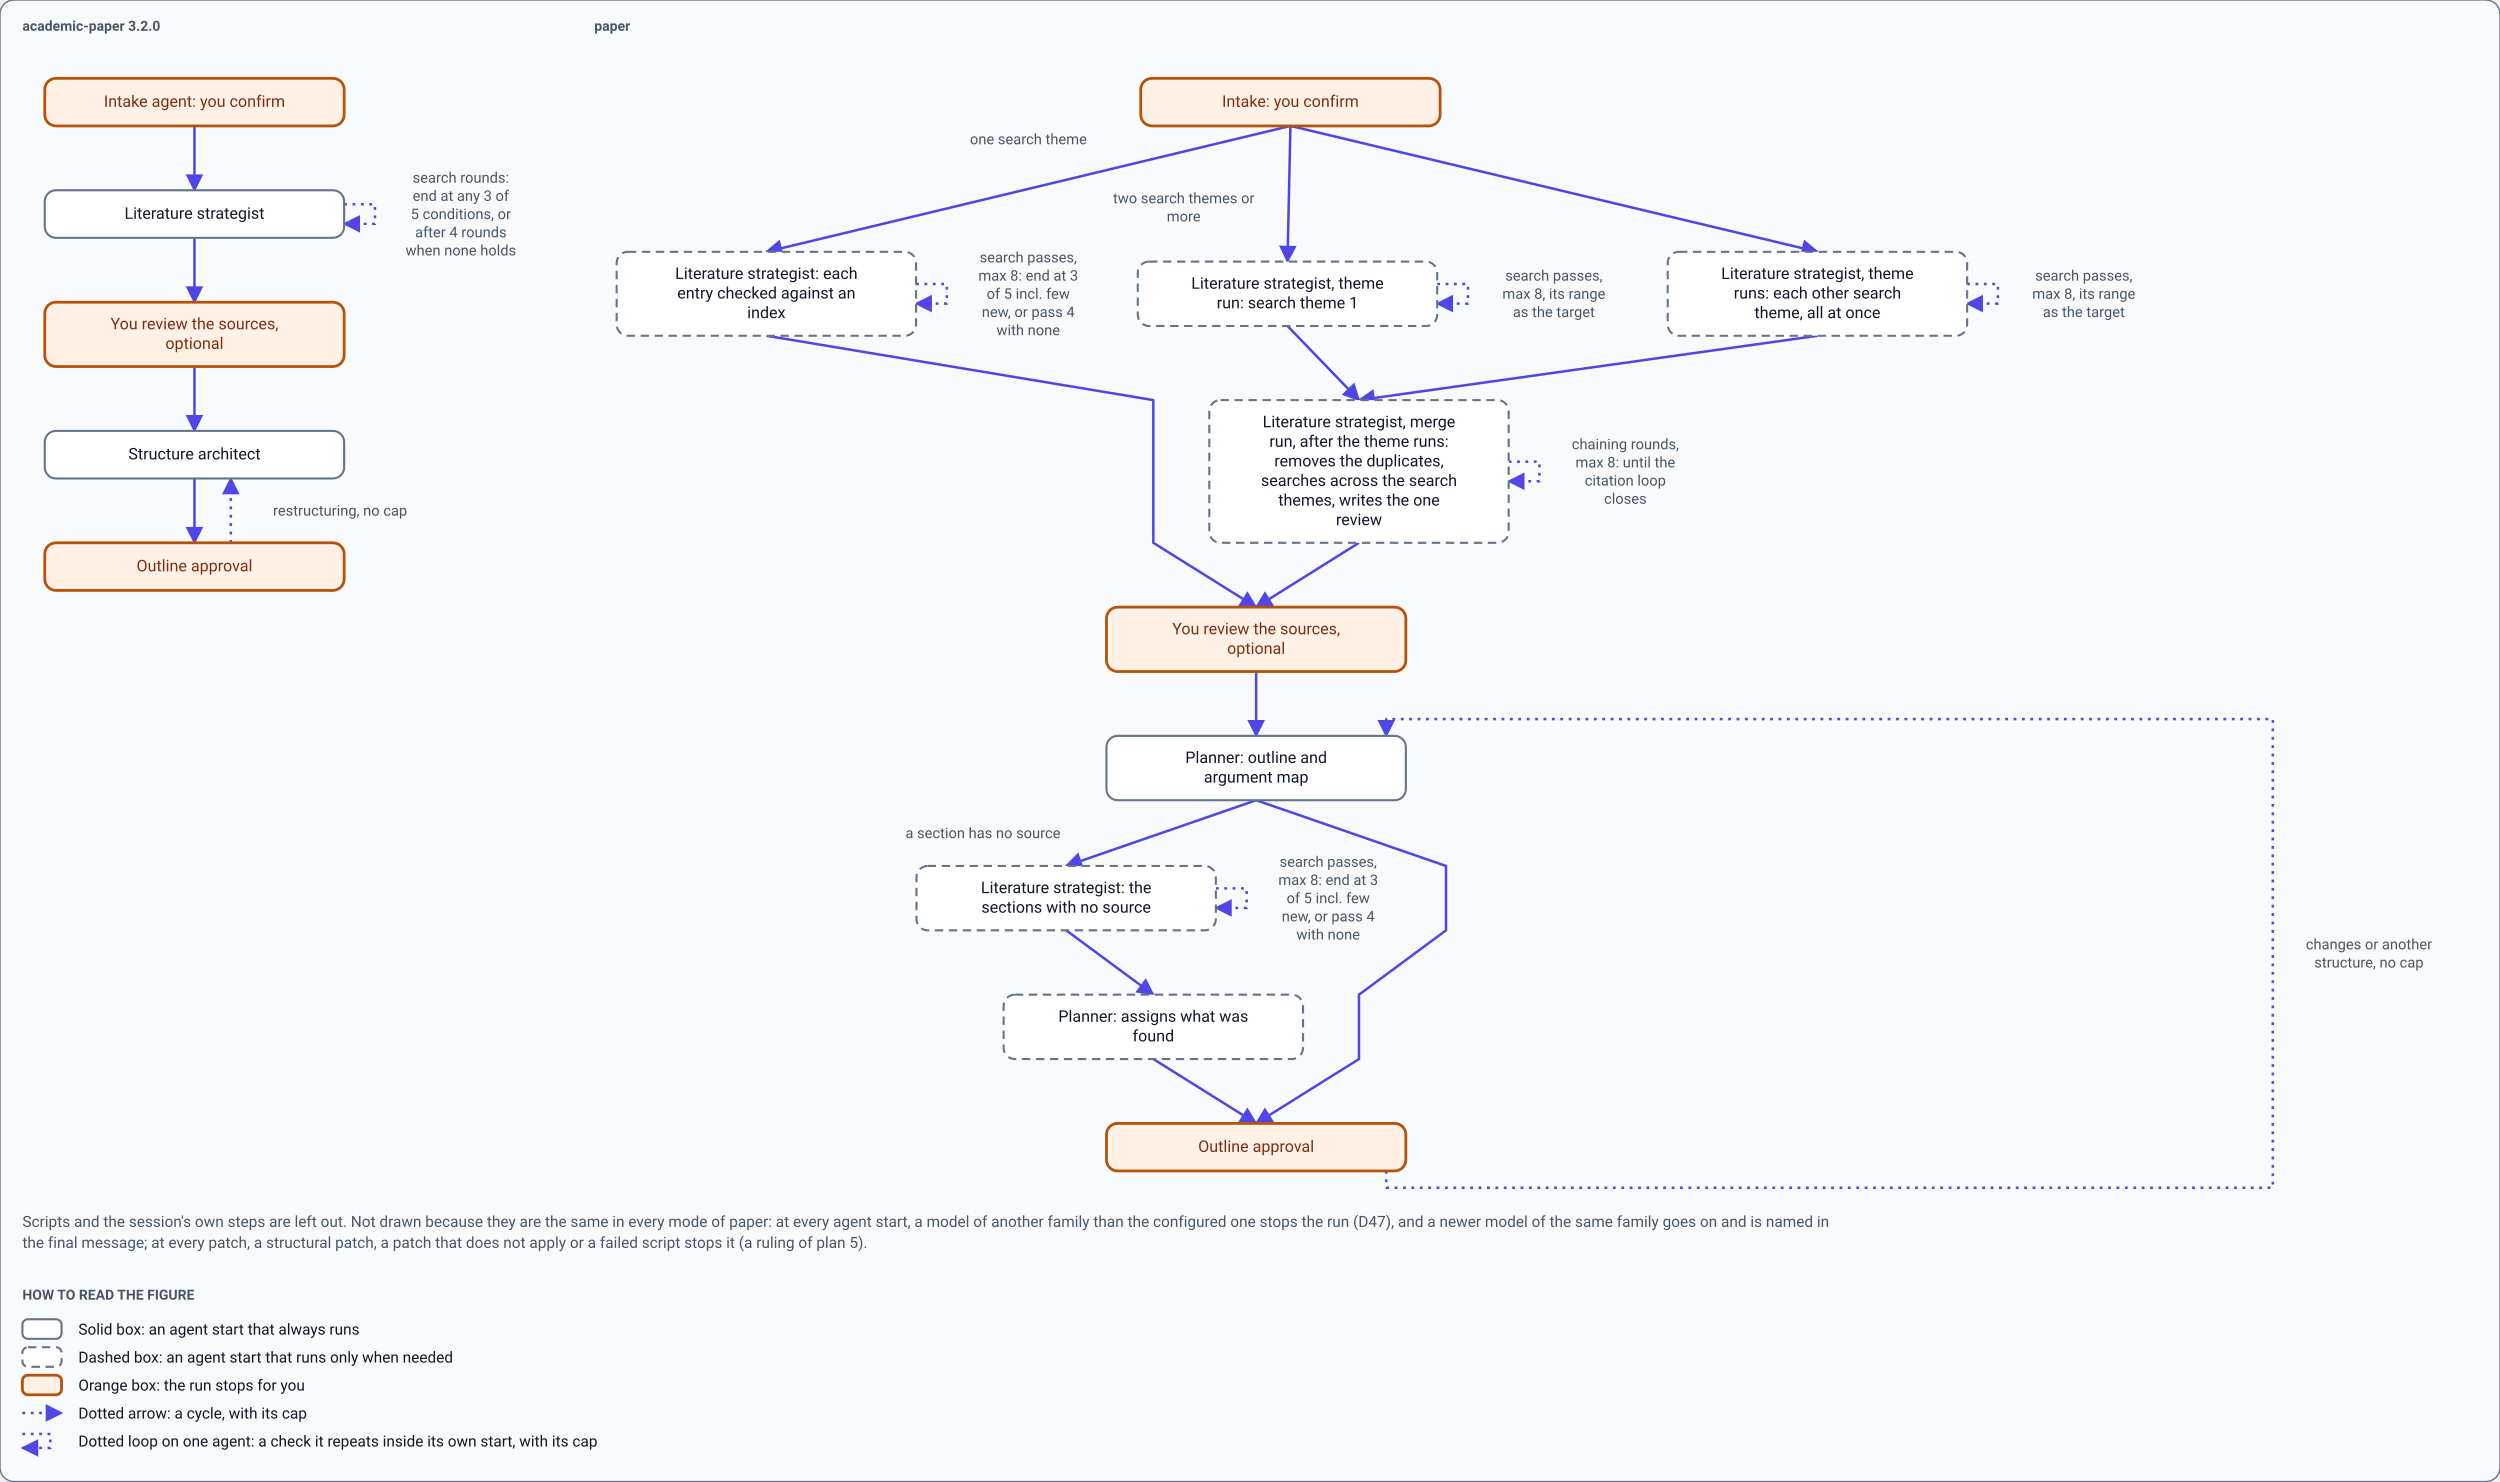
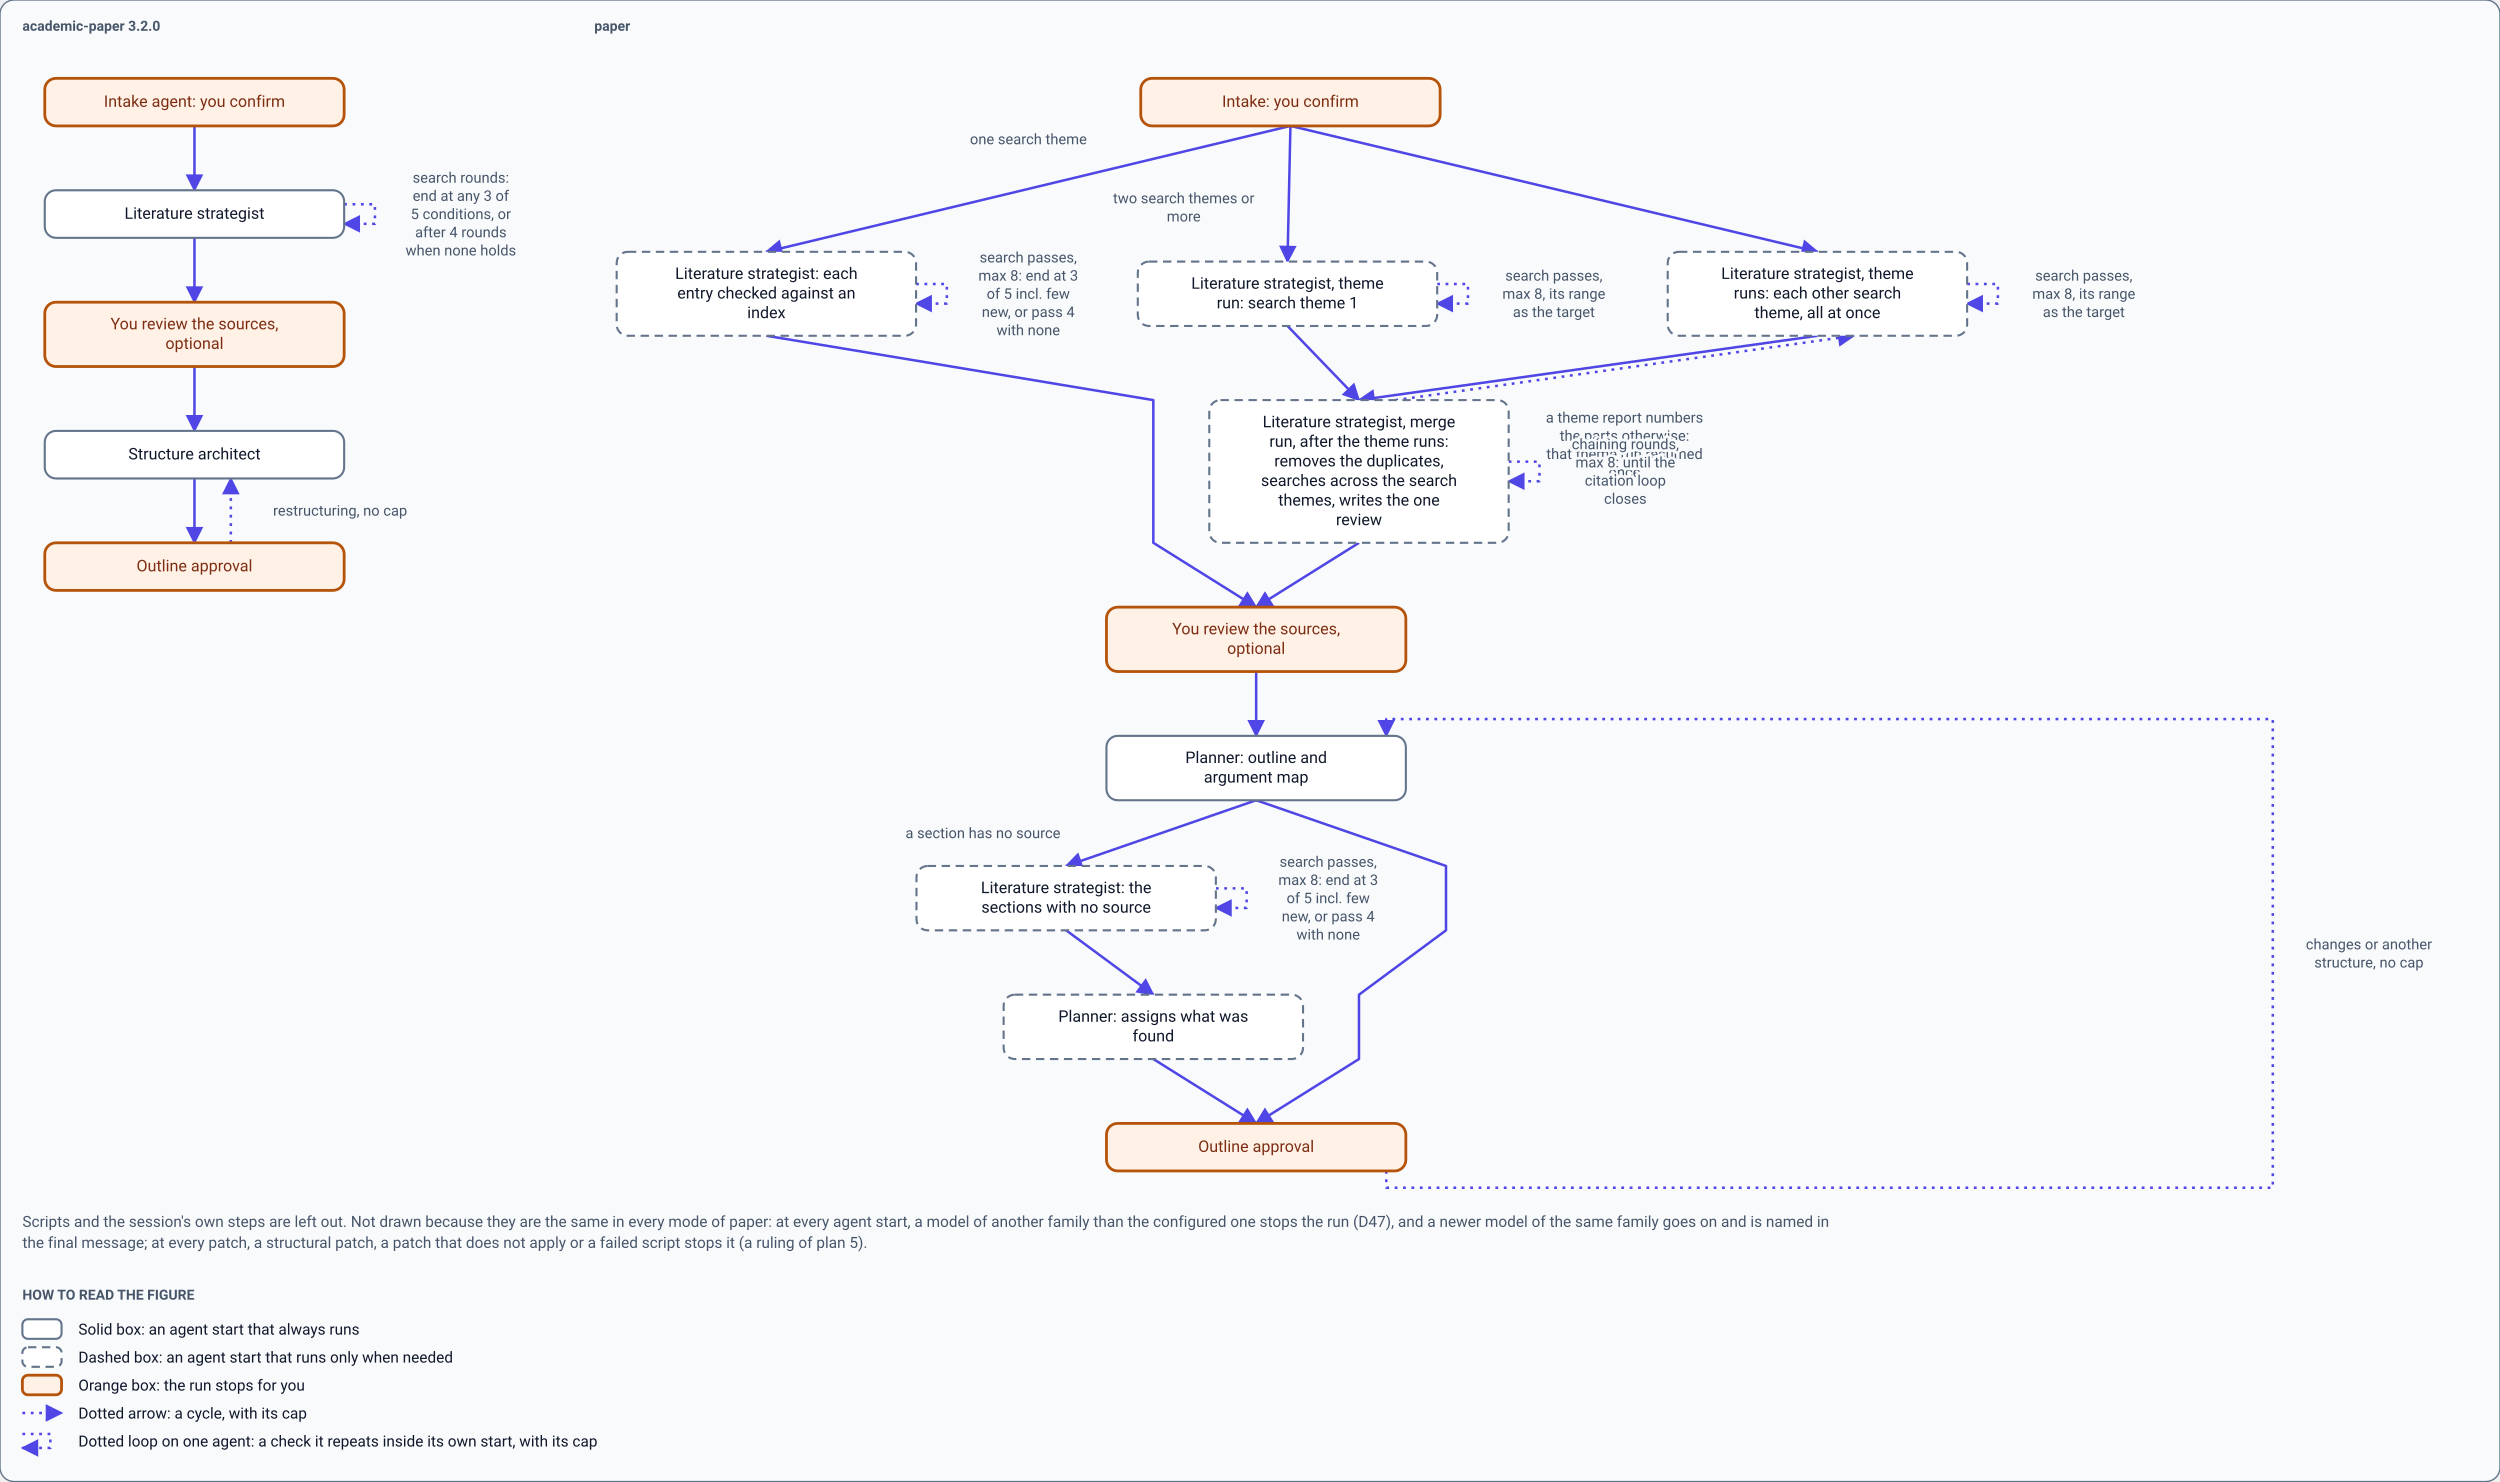
<svg xmlns="http://www.w3.org/2000/svg" viewBox="0 0 1787 1059" width="1787" height="1059" role="img" aria-label="The outline-only mode, simple view. Boxes: academic-paper 3.2.0: Intake agent: you confirm (stop); Literature strategist (agent); You review the sources, optional (stop); Structure architect (agent); Outline approval (stop) | paper: Intake: you confirm (stop); Literature strategist: each entry checked against an index (agent, only when needed); Literature strategist, theme run: search theme 1 (agent, only when needed); Literature strategist, theme runs: each other search theme, all at once (agent, only when needed); Literature strategist, merge run, after the theme runs: removes the duplicates, searches across the search themes, writes the one review (agent, only when needed); You review the sources, optional (stop); Planner: outline and argument map (agent); Literature strategist: the sections with no source (agent, only when needed); Planner: assigns what was found (agent, only when needed); Outline approval (stop).">
  <defs>
    <marker id="arrow" viewBox="0 0 10 10" refX="9" refY="5" markerWidth="7" markerHeight="7" orient="auto">
      <path d="M0,0 L10,5 L0,10 z" fill="#4f46e5" />
    </marker>
  </defs>
  <rect x="0" y="0" width="1787" height="1059" rx="10" fill="#f8fafc" stroke="#64748b" />
  <text x="16" y="22" font-family="ui-sans-serif, -apple-system, 'Segoe UI', Roboto, Helvetica, Arial, sans-serif" font-size="10" fill="#475569" font-weight="700" text-anchor="start">academic-paper 3.2.0</text>
  <path d="M139,90 L139,136" fill="none" stroke="#4f46e5" stroke-width="1.8" marker-end="url(#arrow)" stroke-linejoin="round" />
  <path d="M139,170 L139,216" fill="none" stroke="#4f46e5" stroke-width="1.8" marker-end="url(#arrow)" stroke-linejoin="round" />
  <path d="M139,262 L139,308" fill="none" stroke="#4f46e5" stroke-width="1.8" marker-end="url(#arrow)" stroke-linejoin="round" />
  <path d="M139,342 L139,388" fill="none" stroke="#4f46e5" stroke-width="1.8" marker-end="url(#arrow)" stroke-linejoin="round" />
  <path d="M165,388 L165,342" fill="none" stroke="#4f46e5" stroke-width="1.8" stroke-dasharray="2 4" marker-end="url(#arrow)" stroke-linejoin="round" />
  <path d="M246,146 L268,146 L268,160 L246,160" fill="none" stroke="#4f46e5" stroke-width="1.8" stroke-dasharray="2 4" marker-end="url(#arrow)" stroke-linejoin="round" />
  <rect x="32" y="56" width="214" height="34" rx="8" fill="#fff1e6" stroke="#b45309" stroke-width="2" />
  <text x="139" y="76.4" font-family="ui-sans-serif, -apple-system, 'Segoe UI', Roboto, Helvetica, Arial, sans-serif" font-size="11.5" fill="#7c2d12" font-weight="400" text-anchor="middle">Intake agent: you confirm</text>
  <rect x="32" y="136" width="214" height="34" rx="8" fill="#ffffff" stroke="#64748b" stroke-width="1.5" />
  <text x="139" y="156.4" font-family="ui-sans-serif, -apple-system, 'Segoe UI', Roboto, Helvetica, Arial, sans-serif" font-size="11.5" fill="#0f172a" font-weight="400" text-anchor="middle">Literature strategist</text>
  <rect x="32" y="216" width="214" height="46" rx="8" fill="#fff1e6" stroke="#b45309" stroke-width="2" />
  <text x="139" y="235.4" font-family="ui-sans-serif, -apple-system, 'Segoe UI', Roboto, Helvetica, Arial, sans-serif" font-size="11.5" fill="#7c2d12" font-weight="400" text-anchor="middle">You review the sources,</text>
  <text x="139" y="249.4" font-family="ui-sans-serif, -apple-system, 'Segoe UI', Roboto, Helvetica, Arial, sans-serif" font-size="11.5" fill="#7c2d12" font-weight="400" text-anchor="middle">optional</text>
  <rect x="32" y="308" width="214" height="34" rx="8" fill="#ffffff" stroke="#64748b" stroke-width="1.5" />
  <text x="139" y="328.4" font-family="ui-sans-serif, -apple-system, 'Segoe UI', Roboto, Helvetica, Arial, sans-serif" font-size="11.5" fill="#0f172a" font-weight="400" text-anchor="middle">Structure architect</text>
  <rect x="32" y="388" width="214" height="34" rx="8" fill="#fff1e6" stroke="#b45309" stroke-width="2" />
  <text x="139" y="408.4" font-family="ui-sans-serif, -apple-system, 'Segoe UI', Roboto, Helvetica, Arial, sans-serif" font-size="11.5" fill="#7c2d12" font-weight="400" text-anchor="middle">Outline approval</text>
  <text x="243.1" y="368.6" font-family="ui-sans-serif, -apple-system, 'Segoe UI', Roboto, Helvetica, Arial, sans-serif" font-size="10.5" fill="#475569" font-weight="400" text-anchor="middle" stroke="#f8fafc" stroke-width="4" stroke-linejoin="round" paint-order="stroke">restructuring, no cap</text>
  <text x="329.4" y="130.6" font-family="ui-sans-serif, -apple-system, 'Segoe UI', Roboto, Helvetica, Arial, sans-serif" font-size="10.5" fill="#475569" font-weight="400" text-anchor="middle" stroke="#f8fafc" stroke-width="4" stroke-linejoin="round" paint-order="stroke">search rounds:</text>
  <text x="329.4" y="143.6" font-family="ui-sans-serif, -apple-system, 'Segoe UI', Roboto, Helvetica, Arial, sans-serif" font-size="10.5" fill="#475569" font-weight="400" text-anchor="middle" stroke="#f8fafc" stroke-width="4" stroke-linejoin="round" paint-order="stroke">end at any 3 of</text>
  <text x="329.4" y="156.6" font-family="ui-sans-serif, -apple-system, 'Segoe UI', Roboto, Helvetica, Arial, sans-serif" font-size="10.5" fill="#475569" font-weight="400" text-anchor="middle" stroke="#f8fafc" stroke-width="4" stroke-linejoin="round" paint-order="stroke">5 conditions, or</text>
  <text x="329.4" y="169.6" font-family="ui-sans-serif, -apple-system, 'Segoe UI', Roboto, Helvetica, Arial, sans-serif" font-size="10.5" fill="#475569" font-weight="400" text-anchor="middle" stroke="#f8fafc" stroke-width="4" stroke-linejoin="round" paint-order="stroke">after 4 rounds</text>
  <text x="329.4" y="182.6" font-family="ui-sans-serif, -apple-system, 'Segoe UI', Roboto, Helvetica, Arial, sans-serif" font-size="10.5" fill="#475569" font-weight="400" text-anchor="middle" stroke="#f8fafc" stroke-width="4" stroke-linejoin="round" paint-order="stroke">when none holds</text>
  <text x="424.8" y="22" font-family="ui-sans-serif, -apple-system, 'Segoe UI', Roboto, Helvetica, Arial, sans-serif" font-size="10" fill="#475569" font-weight="700" text-anchor="start">paper</text>
  <path d="M922.4,90 L547.8,180" fill="none" stroke="#4f46e5" stroke-width="1.8" marker-end="url(#arrow)" stroke-linejoin="round" />
  <path d="M922.4,90 L920.3,187" fill="none" stroke="#4f46e5" stroke-width="1.8" marker-end="url(#arrow)" stroke-linejoin="round" />
  <path d="M922.4,90 L1299.1,180" fill="none" stroke="#4f46e5" stroke-width="1.8" marker-end="url(#arrow)" stroke-linejoin="round" />
  <path d="M547.8,240 L824.4,286 L824.4,388 L897.9,434" fill="none" stroke="#4f46e5" stroke-width="1.8" marker-end="url(#arrow)" stroke-linejoin="round" />
  <path d="M920.3,233 L971.4,286" fill="none" stroke="#4f46e5" stroke-width="1.8" marker-end="url(#arrow)" stroke-linejoin="round" />
  <path d="M1299.1,240 L971.4,286" fill="none" stroke="#4f46e5" stroke-width="1.8" marker-end="url(#arrow)" stroke-linejoin="round" />
  <path d="M971.4,388 L897.9,434" fill="none" stroke="#4f46e5" stroke-width="1.8" marker-end="url(#arrow)" stroke-linejoin="round" />
  <path d="M897.9,480 L897.9,526" fill="none" stroke="#4f46e5" stroke-width="1.8" marker-end="url(#arrow)" stroke-linejoin="round" />
  <path d="M897.9,572 L762.1,619" fill="none" stroke="#4f46e5" stroke-width="1.8" marker-end="url(#arrow)" stroke-linejoin="round" />
  <path d="M897.9,572 L1033.6,619 L1033.6,665 L971.4,711 L971.4,757 L897.9,803" fill="none" stroke="#4f46e5" stroke-width="1.8" marker-end="url(#arrow)" stroke-linejoin="round" />
  <path d="M762.1,665 L824.4,711" fill="none" stroke="#4f46e5" stroke-width="1.8" marker-end="url(#arrow)" stroke-linejoin="round" />
  <path d="M824.4,757 L897.9,803" fill="none" stroke="#4f46e5" stroke-width="1.8" marker-end="url(#arrow)" stroke-linejoin="round" />
+   <path d="M997.4,286 L1325.1,240" fill="none" stroke="#4f46e5" stroke-width="1.8" stroke-dasharray="2 4" marker-end="url(#arrow)" stroke-linejoin="round" />
  <path d="M990.9,837 L990.9,849 L1624.6,849 L1624.6,514 L990.9,514 L990.9,526" fill="none" stroke="#4f46e5" stroke-width="1.8" stroke-dasharray="2 4" marker-end="url(#arrow)" stroke-linejoin="round" />
  <path d="M654.8,203 L676.8,203 L676.8,217 L654.8,217" fill="none" stroke="#4f46e5" stroke-width="1.8" stroke-dasharray="2 4" marker-end="url(#arrow)" stroke-linejoin="round" />
  <path d="M1027.3,203 L1049.3,203 L1049.3,217 L1027.3,217" fill="none" stroke="#4f46e5" stroke-width="1.8" stroke-dasharray="2 4" marker-end="url(#arrow)" stroke-linejoin="round" />
  <path d="M1406.1,203 L1428.1,203 L1428.1,217 L1406.1,217" fill="none" stroke="#4f46e5" stroke-width="1.8" stroke-dasharray="2 4" marker-end="url(#arrow)" stroke-linejoin="round" />
  <path d="M1078.4,330 L1100.4,330 L1100.4,344 L1078.4,344" fill="none" stroke="#4f46e5" stroke-width="1.8" stroke-dasharray="2 4" marker-end="url(#arrow)" stroke-linejoin="round" />
  <path d="M869.1,635 L891.1,635 L891.1,649 L869.1,649" fill="none" stroke="#4f46e5" stroke-width="1.8" stroke-dasharray="2 4" marker-end="url(#arrow)" stroke-linejoin="round" />
  <rect x="815.4" y="56" width="214" height="34" rx="8" fill="#fff1e6" stroke="#b45309" stroke-width="2" />
  <text x="922.4" y="76.4" font-family="ui-sans-serif, -apple-system, 'Segoe UI', Roboto, Helvetica, Arial, sans-serif" font-size="11.5" fill="#7c2d12" font-weight="400" text-anchor="middle">Intake: you confirm</text>
  <rect x="440.8" y="180" width="214" height="60" rx="8" fill="#ffffff" stroke="#64748b" stroke-width="1.5" stroke-dasharray="6 4" />
  <text x="547.8" y="199.4" font-family="ui-sans-serif, -apple-system, 'Segoe UI', Roboto, Helvetica, Arial, sans-serif" font-size="11.5" fill="#0f172a" font-weight="400" text-anchor="middle">Literature strategist: each</text>
  <text x="547.8" y="213.4" font-family="ui-sans-serif, -apple-system, 'Segoe UI', Roboto, Helvetica, Arial, sans-serif" font-size="11.5" fill="#0f172a" font-weight="400" text-anchor="middle">entry checked against an</text>
  <text x="547.8" y="227.4" font-family="ui-sans-serif, -apple-system, 'Segoe UI', Roboto, Helvetica, Arial, sans-serif" font-size="11.5" fill="#0f172a" font-weight="400" text-anchor="middle">index</text>
  <rect x="813.3" y="187" width="214" height="46" rx="8" fill="#ffffff" stroke="#64748b" stroke-width="1.5" stroke-dasharray="6 4" />
  <text x="920.3" y="206.4" font-family="ui-sans-serif, -apple-system, 'Segoe UI', Roboto, Helvetica, Arial, sans-serif" font-size="11.5" fill="#0f172a" font-weight="400" text-anchor="middle">Literature strategist, theme</text>
  <text x="920.3" y="220.4" font-family="ui-sans-serif, -apple-system, 'Segoe UI', Roboto, Helvetica, Arial, sans-serif" font-size="11.5" fill="#0f172a" font-weight="400" text-anchor="middle">run: search theme 1</text>
  <rect x="1192.1" y="180" width="214" height="60" rx="8" fill="#ffffff" stroke="#64748b" stroke-width="1.5" stroke-dasharray="6 4" />
  <text x="1299.1" y="199.4" font-family="ui-sans-serif, -apple-system, 'Segoe UI', Roboto, Helvetica, Arial, sans-serif" font-size="11.5" fill="#0f172a" font-weight="400" text-anchor="middle">Literature strategist, theme</text>
  <text x="1299.1" y="213.4" font-family="ui-sans-serif, -apple-system, 'Segoe UI', Roboto, Helvetica, Arial, sans-serif" font-size="11.5" fill="#0f172a" font-weight="400" text-anchor="middle">runs: each other search</text>
  <text x="1299.1" y="227.4" font-family="ui-sans-serif, -apple-system, 'Segoe UI', Roboto, Helvetica, Arial, sans-serif" font-size="11.5" fill="#0f172a" font-weight="400" text-anchor="middle">theme, all at once</text>
  <rect x="864.4" y="286" width="214" height="102" rx="8" fill="#ffffff" stroke="#64748b" stroke-width="1.5" stroke-dasharray="6 4" />
  <text x="971.4" y="305.4" font-family="ui-sans-serif, -apple-system, 'Segoe UI', Roboto, Helvetica, Arial, sans-serif" font-size="11.5" fill="#0f172a" font-weight="400" text-anchor="middle">Literature strategist, merge</text>
  <text x="971.4" y="319.4" font-family="ui-sans-serif, -apple-system, 'Segoe UI', Roboto, Helvetica, Arial, sans-serif" font-size="11.5" fill="#0f172a" font-weight="400" text-anchor="middle">run, after the theme runs:</text>
  <text x="971.4" y="333.4" font-family="ui-sans-serif, -apple-system, 'Segoe UI', Roboto, Helvetica, Arial, sans-serif" font-size="11.5" fill="#0f172a" font-weight="400" text-anchor="middle">removes the duplicates,</text>
  <text x="971.4" y="347.4" font-family="ui-sans-serif, -apple-system, 'Segoe UI', Roboto, Helvetica, Arial, sans-serif" font-size="11.5" fill="#0f172a" font-weight="400" text-anchor="middle">searches across the search</text>
  <text x="971.4" y="361.4" font-family="ui-sans-serif, -apple-system, 'Segoe UI', Roboto, Helvetica, Arial, sans-serif" font-size="11.5" fill="#0f172a" font-weight="400" text-anchor="middle">themes, writes the one</text>
  <text x="971.4" y="375.4" font-family="ui-sans-serif, -apple-system, 'Segoe UI', Roboto, Helvetica, Arial, sans-serif" font-size="11.5" fill="#0f172a" font-weight="400" text-anchor="middle">review</text>
  <rect x="790.9" y="434" width="214" height="46" rx="8" fill="#fff1e6" stroke="#b45309" stroke-width="2" />
  <text x="897.9" y="453.4" font-family="ui-sans-serif, -apple-system, 'Segoe UI', Roboto, Helvetica, Arial, sans-serif" font-size="11.5" fill="#7c2d12" font-weight="400" text-anchor="middle">You review the sources,</text>
  <text x="897.9" y="467.4" font-family="ui-sans-serif, -apple-system, 'Segoe UI', Roboto, Helvetica, Arial, sans-serif" font-size="11.5" fill="#7c2d12" font-weight="400" text-anchor="middle">optional</text>
  <rect x="790.9" y="526" width="214" height="46" rx="8" fill="#ffffff" stroke="#64748b" stroke-width="1.5" />
  <text x="897.9" y="545.4" font-family="ui-sans-serif, -apple-system, 'Segoe UI', Roboto, Helvetica, Arial, sans-serif" font-size="11.5" fill="#0f172a" font-weight="400" text-anchor="middle">Planner: outline and</text>
  <text x="897.9" y="559.4" font-family="ui-sans-serif, -apple-system, 'Segoe UI', Roboto, Helvetica, Arial, sans-serif" font-size="11.5" fill="#0f172a" font-weight="400" text-anchor="middle">argument map</text>
  <rect x="655.1" y="619" width="214" height="46" rx="8" fill="#ffffff" stroke="#64748b" stroke-width="1.5" stroke-dasharray="6 4" />
  <text x="762.1" y="638.4" font-family="ui-sans-serif, -apple-system, 'Segoe UI', Roboto, Helvetica, Arial, sans-serif" font-size="11.5" fill="#0f172a" font-weight="400" text-anchor="middle">Literature strategist: the</text>
  <text x="762.1" y="652.4" font-family="ui-sans-serif, -apple-system, 'Segoe UI', Roboto, Helvetica, Arial, sans-serif" font-size="11.5" fill="#0f172a" font-weight="400" text-anchor="middle">sections with no source</text>
  <rect x="717.4" y="711" width="214" height="46" rx="8" fill="#ffffff" stroke="#64748b" stroke-width="1.5" stroke-dasharray="6 4" />
  <text x="824.4" y="730.4" font-family="ui-sans-serif, -apple-system, 'Segoe UI', Roboto, Helvetica, Arial, sans-serif" font-size="11.5" fill="#0f172a" font-weight="400" text-anchor="middle">Planner: assigns what was</text>
  <text x="824.4" y="744.4" font-family="ui-sans-serif, -apple-system, 'Segoe UI', Roboto, Helvetica, Arial, sans-serif" font-size="11.5" fill="#0f172a" font-weight="400" text-anchor="middle">found</text>
  <rect x="790.9" y="803" width="214" height="34" rx="8" fill="#fff1e6" stroke="#b45309" stroke-width="2" />
  <text x="897.9" y="823.4" font-family="ui-sans-serif, -apple-system, 'Segoe UI', Roboto, Helvetica, Arial, sans-serif" font-size="11.5" fill="#7c2d12" font-weight="400" text-anchor="middle">Outline approval</text>
  <text x="735.1" y="103.1" font-family="ui-sans-serif, -apple-system, 'Segoe UI', Roboto, Helvetica, Arial, sans-serif" font-size="10.5" fill="#475569" font-weight="400" text-anchor="middle" stroke="#f8fafc" stroke-width="4" stroke-linejoin="round" paint-order="stroke">one search theme</text>
  <text x="846.1" y="145.3" font-family="ui-sans-serif, -apple-system, 'Segoe UI', Roboto, Helvetica, Arial, sans-serif" font-size="10.5" fill="#475569" font-weight="400" text-anchor="middle" stroke="#f8fafc" stroke-width="4" stroke-linejoin="round" paint-order="stroke">two search themes or</text>
  <text x="846.1" y="158.3" font-family="ui-sans-serif, -apple-system, 'Segoe UI', Roboto, Helvetica, Arial, sans-serif" font-size="10.5" fill="#475569" font-weight="400" text-anchor="middle" stroke="#f8fafc" stroke-width="4" stroke-linejoin="round" paint-order="stroke">more</text>
  <text x="702.6" y="599.1" font-family="ui-sans-serif, -apple-system, 'Segoe UI', Roboto, Helvetica, Arial, sans-serif" font-size="10.5" fill="#475569" font-weight="400" text-anchor="middle" stroke="#f8fafc" stroke-width="4" stroke-linejoin="round" paint-order="stroke">a section has no source</text>
+   <text x="1161.2" y="302.1" font-family="ui-sans-serif, -apple-system, 'Segoe UI', Roboto, Helvetica, Arial, sans-serif" font-size="10.5" fill="#475569" font-weight="400" text-anchor="middle" stroke="#f8fafc" stroke-width="4" stroke-linejoin="round" paint-order="stroke">a theme report numbers</text>
+   <text x="1161.2" y="315.1" font-family="ui-sans-serif, -apple-system, 'Segoe UI', Roboto, Helvetica, Arial, sans-serif" font-size="10.5" fill="#475569" font-weight="400" text-anchor="middle" stroke="#f8fafc" stroke-width="4" stroke-linejoin="round" paint-order="stroke">the parts otherwise:</text>
+   <text x="1161.2" y="328.1" font-family="ui-sans-serif, -apple-system, 'Segoe UI', Roboto, Helvetica, Arial, sans-serif" font-size="10.5" fill="#475569" font-weight="400" text-anchor="middle" stroke="#f8fafc" stroke-width="4" stroke-linejoin="round" paint-order="stroke">that theme run resumed</text>
+   <text x="1161.2" y="341.1" font-family="ui-sans-serif, -apple-system, 'Segoe UI', Roboto, Helvetica, Arial, sans-serif" font-size="10.5" fill="#475569" font-weight="400" text-anchor="middle" stroke="#f8fafc" stroke-width="4" stroke-linejoin="round" paint-order="stroke">once</text>
  <text x="1693.3" y="678.6" font-family="ui-sans-serif, -apple-system, 'Segoe UI', Roboto, Helvetica, Arial, sans-serif" font-size="10.5" fill="#475569" font-weight="400" text-anchor="middle" stroke="#f8fafc" stroke-width="4" stroke-linejoin="round" paint-order="stroke">changes or another</text>
  <text x="1693.3" y="691.6" font-family="ui-sans-serif, -apple-system, 'Segoe UI', Roboto, Helvetica, Arial, sans-serif" font-size="10.5" fill="#475569" font-weight="400" text-anchor="middle" stroke="#f8fafc" stroke-width="4" stroke-linejoin="round" paint-order="stroke">structure, no cap</text>
  <text x="735" y="187.6" font-family="ui-sans-serif, -apple-system, 'Segoe UI', Roboto, Helvetica, Arial, sans-serif" font-size="10.5" fill="#475569" font-weight="400" text-anchor="middle" stroke="#f8fafc" stroke-width="4" stroke-linejoin="round" paint-order="stroke">search passes,</text>
  <text x="735" y="200.6" font-family="ui-sans-serif, -apple-system, 'Segoe UI', Roboto, Helvetica, Arial, sans-serif" font-size="10.5" fill="#475569" font-weight="400" text-anchor="middle" stroke="#f8fafc" stroke-width="4" stroke-linejoin="round" paint-order="stroke">max 8: end at 3</text>
  <text x="735" y="213.6" font-family="ui-sans-serif, -apple-system, 'Segoe UI', Roboto, Helvetica, Arial, sans-serif" font-size="10.5" fill="#475569" font-weight="400" text-anchor="middle" stroke="#f8fafc" stroke-width="4" stroke-linejoin="round" paint-order="stroke">of 5 incl. few</text>
  <text x="735" y="226.6" font-family="ui-sans-serif, -apple-system, 'Segoe UI', Roboto, Helvetica, Arial, sans-serif" font-size="10.5" fill="#475569" font-weight="400" text-anchor="middle" stroke="#f8fafc" stroke-width="4" stroke-linejoin="round" paint-order="stroke">new, or pass 4</text>
  <text x="735" y="239.6" font-family="ui-sans-serif, -apple-system, 'Segoe UI', Roboto, Helvetica, Arial, sans-serif" font-size="10.5" fill="#475569" font-weight="400" text-anchor="middle" stroke="#f8fafc" stroke-width="4" stroke-linejoin="round" paint-order="stroke">with none</text>
  <text x="1110.7" y="200.6" font-family="ui-sans-serif, -apple-system, 'Segoe UI', Roboto, Helvetica, Arial, sans-serif" font-size="10.5" fill="#475569" font-weight="400" text-anchor="middle" stroke="#f8fafc" stroke-width="4" stroke-linejoin="round" paint-order="stroke">search passes,</text>
  <text x="1110.7" y="213.6" font-family="ui-sans-serif, -apple-system, 'Segoe UI', Roboto, Helvetica, Arial, sans-serif" font-size="10.5" fill="#475569" font-weight="400" text-anchor="middle" stroke="#f8fafc" stroke-width="4" stroke-linejoin="round" paint-order="stroke">max 8, its range</text>
  <text x="1110.7" y="226.6" font-family="ui-sans-serif, -apple-system, 'Segoe UI', Roboto, Helvetica, Arial, sans-serif" font-size="10.5" fill="#475569" font-weight="400" text-anchor="middle" stroke="#f8fafc" stroke-width="4" stroke-linejoin="round" paint-order="stroke">as the target</text>
  <text x="1489.5" y="200.6" font-family="ui-sans-serif, -apple-system, 'Segoe UI', Roboto, Helvetica, Arial, sans-serif" font-size="10.5" fill="#475569" font-weight="400" text-anchor="middle" stroke="#f8fafc" stroke-width="4" stroke-linejoin="round" paint-order="stroke">search passes,</text>
  <text x="1489.5" y="213.6" font-family="ui-sans-serif, -apple-system, 'Segoe UI', Roboto, Helvetica, Arial, sans-serif" font-size="10.5" fill="#475569" font-weight="400" text-anchor="middle" stroke="#f8fafc" stroke-width="4" stroke-linejoin="round" paint-order="stroke">max 8, its range</text>
  <text x="1489.5" y="226.6" font-family="ui-sans-serif, -apple-system, 'Segoe UI', Roboto, Helvetica, Arial, sans-serif" font-size="10.5" fill="#475569" font-weight="400" text-anchor="middle" stroke="#f8fafc" stroke-width="4" stroke-linejoin="round" paint-order="stroke">as the target</text>
  <text x="1161.8" y="321.1" font-family="ui-sans-serif, -apple-system, 'Segoe UI', Roboto, Helvetica, Arial, sans-serif" font-size="10.5" fill="#475569" font-weight="400" text-anchor="middle" stroke="#f8fafc" stroke-width="4" stroke-linejoin="round" paint-order="stroke">chaining rounds,</text>
  <text x="1161.8" y="334.1" font-family="ui-sans-serif, -apple-system, 'Segoe UI', Roboto, Helvetica, Arial, sans-serif" font-size="10.5" fill="#475569" font-weight="400" text-anchor="middle" stroke="#f8fafc" stroke-width="4" stroke-linejoin="round" paint-order="stroke">max 8: until the</text>
  <text x="1161.8" y="347.1" font-family="ui-sans-serif, -apple-system, 'Segoe UI', Roboto, Helvetica, Arial, sans-serif" font-size="10.5" fill="#475569" font-weight="400" text-anchor="middle" stroke="#f8fafc" stroke-width="4" stroke-linejoin="round" paint-order="stroke">citation loop</text>
  <text x="1161.8" y="360.1" font-family="ui-sans-serif, -apple-system, 'Segoe UI', Roboto, Helvetica, Arial, sans-serif" font-size="10.5" fill="#475569" font-weight="400" text-anchor="middle" stroke="#f8fafc" stroke-width="4" stroke-linejoin="round" paint-order="stroke">closes</text>
  <text x="949.4" y="619.6" font-family="ui-sans-serif, -apple-system, 'Segoe UI', Roboto, Helvetica, Arial, sans-serif" font-size="10.5" fill="#475569" font-weight="400" text-anchor="middle" stroke="#f8fafc" stroke-width="4" stroke-linejoin="round" paint-order="stroke">search passes,</text>
  <text x="949.4" y="632.6" font-family="ui-sans-serif, -apple-system, 'Segoe UI', Roboto, Helvetica, Arial, sans-serif" font-size="10.5" fill="#475569" font-weight="400" text-anchor="middle" stroke="#f8fafc" stroke-width="4" stroke-linejoin="round" paint-order="stroke">max 8: end at 3</text>
  <text x="949.4" y="645.6" font-family="ui-sans-serif, -apple-system, 'Segoe UI', Roboto, Helvetica, Arial, sans-serif" font-size="10.5" fill="#475569" font-weight="400" text-anchor="middle" stroke="#f8fafc" stroke-width="4" stroke-linejoin="round" paint-order="stroke">of 5 incl. few</text>
  <text x="949.4" y="658.6" font-family="ui-sans-serif, -apple-system, 'Segoe UI', Roboto, Helvetica, Arial, sans-serif" font-size="10.5" fill="#475569" font-weight="400" text-anchor="middle" stroke="#f8fafc" stroke-width="4" stroke-linejoin="round" paint-order="stroke">new, or pass 4</text>
  <text x="949.4" y="671.6" font-family="ui-sans-serif, -apple-system, 'Segoe UI', Roboto, Helvetica, Arial, sans-serif" font-size="10.5" fill="#475569" font-weight="400" text-anchor="middle" stroke="#f8fafc" stroke-width="4" stroke-linejoin="round" paint-order="stroke">with none</text>
  <text x="16" y="877" font-family="ui-sans-serif, -apple-system, 'Segoe UI', Roboto, Helvetica, Arial, sans-serif" font-size="11" fill="#475569" font-weight="400" text-anchor="start">Scripts and the session's own steps are left out. Not drawn because they are the same in every mode of paper: at every agent start, a model of another family than the configured one stops the run (D47), and a newer model of the same family goes on and is named in</text>
  <text x="16" y="892" font-family="ui-sans-serif, -apple-system, 'Segoe UI', Roboto, Helvetica, Arial, sans-serif" font-size="11" fill="#475569" font-weight="400" text-anchor="start">the final message; at every patch, a structural patch, a patch that does not apply or a failed script stops it (a ruling of plan 5).</text>
  <text x="16" y="929" font-family="ui-sans-serif, -apple-system, 'Segoe UI', Roboto, Helvetica, Arial, sans-serif" font-size="10" fill="#475569" font-weight="700" text-anchor="start">HOW TO READ THE FIGURE</text>
  <rect x="16" y="943" width="28" height="14" rx="4" fill="#ffffff" stroke="#64748b" stroke-width="1.5" />
  <text x="56" y="954" font-family="ui-sans-serif, -apple-system, 'Segoe UI', Roboto, Helvetica, Arial, sans-serif" font-size="11" fill="#0f172a" font-weight="400" text-anchor="start">Solid box: an agent start that always runs</text>
  <rect x="16" y="963" width="28" height="14" rx="4" fill="#ffffff" stroke="#64748b" stroke-width="1.5" stroke-dasharray="6 4" />
  <text x="56" y="974" font-family="ui-sans-serif, -apple-system, 'Segoe UI', Roboto, Helvetica, Arial, sans-serif" font-size="11" fill="#0f172a" font-weight="400" text-anchor="start">Dashed box: an agent start that runs only when needed</text>
  <rect x="16" y="983" width="28" height="14" rx="4" fill="#fff1e6" stroke="#b45309" stroke-width="2" />
  <text x="56" y="994" font-family="ui-sans-serif, -apple-system, 'Segoe UI', Roboto, Helvetica, Arial, sans-serif" font-size="11" fill="#0f172a" font-weight="400" text-anchor="start">Orange box: the run stops for you</text>
  <path d="M16,1010 L44,1010" fill="none" stroke="#4f46e5" stroke-width="1.8" stroke-dasharray="2 4" marker-end="url(#arrow)" stroke-linejoin="round" />
  <text x="56" y="1014" font-family="ui-sans-serif, -apple-system, 'Segoe UI', Roboto, Helvetica, Arial, sans-serif" font-size="11" fill="#0f172a" font-weight="400" text-anchor="start">Dotted arrow: a cycle, with its cap</text>
  <path d="M16,1025 L36,1025 L36,1035 L16,1035" fill="none" stroke="#4f46e5" stroke-width="1.8" stroke-dasharray="2 4" marker-end="url(#arrow)" stroke-linejoin="round" />
  <text x="56" y="1034" font-family="ui-sans-serif, -apple-system, 'Segoe UI', Roboto, Helvetica, Arial, sans-serif" font-size="11" fill="#0f172a" font-weight="400" text-anchor="start">Dotted loop on one agent: a check it repeats inside its own start, with its cap</text>
</svg>
